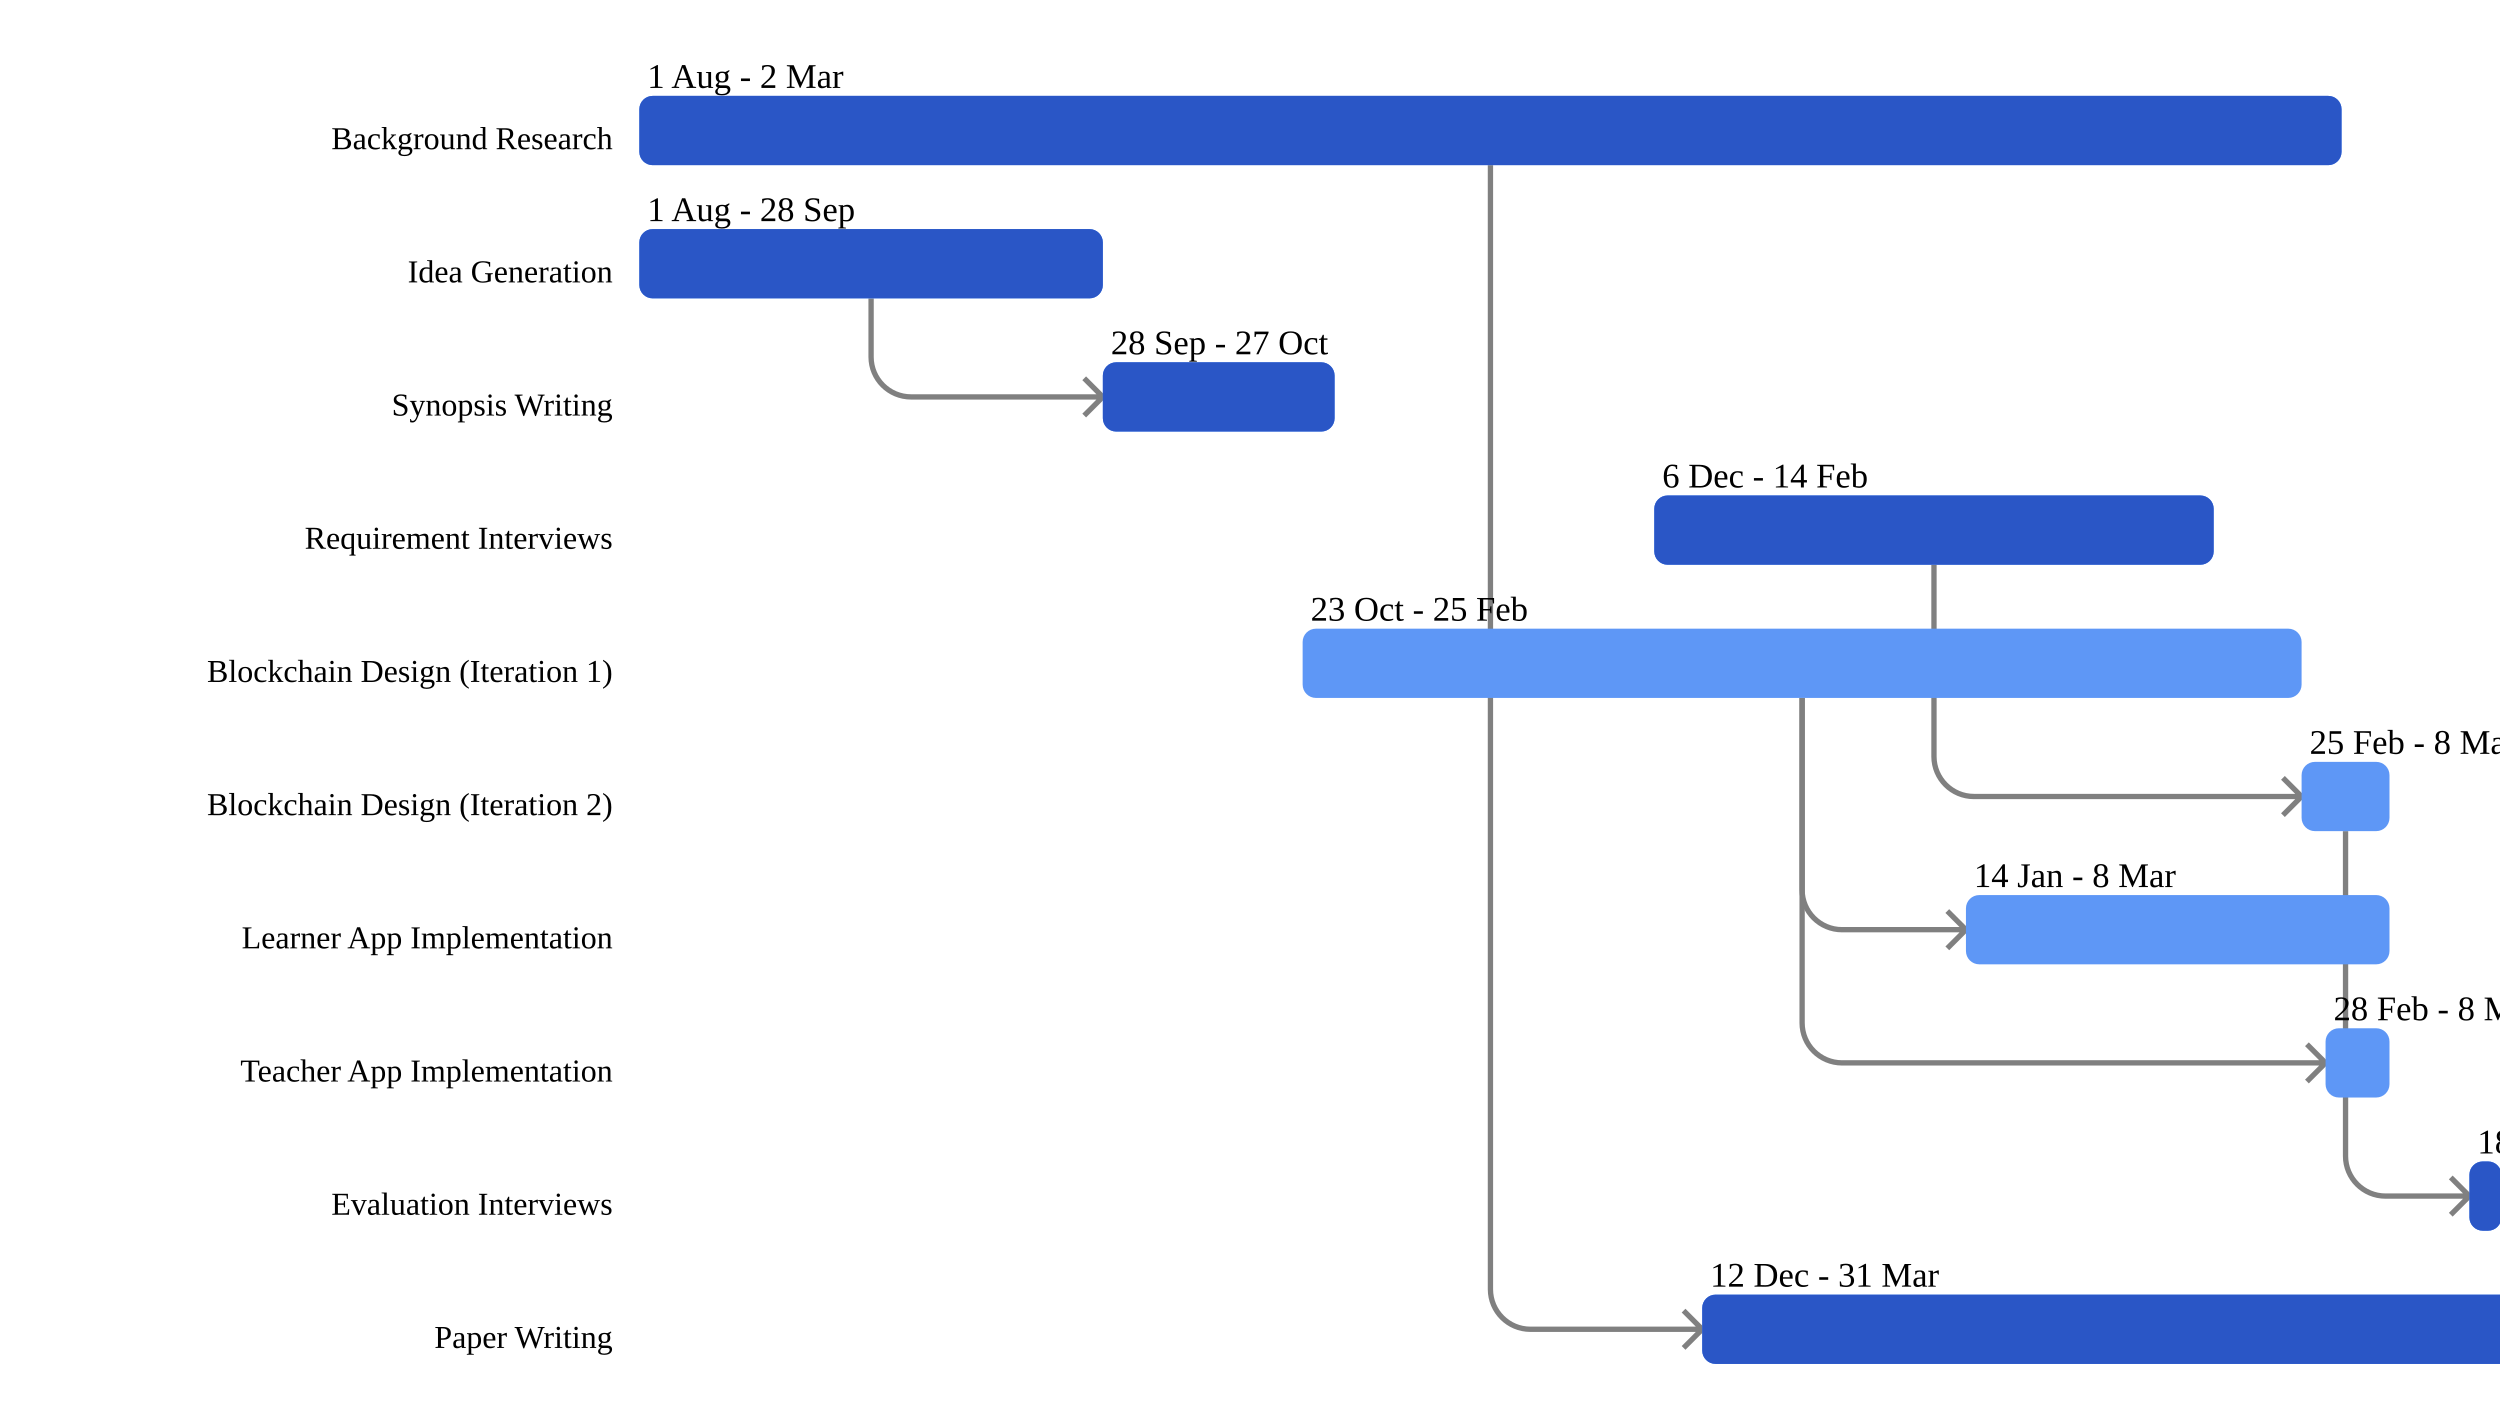
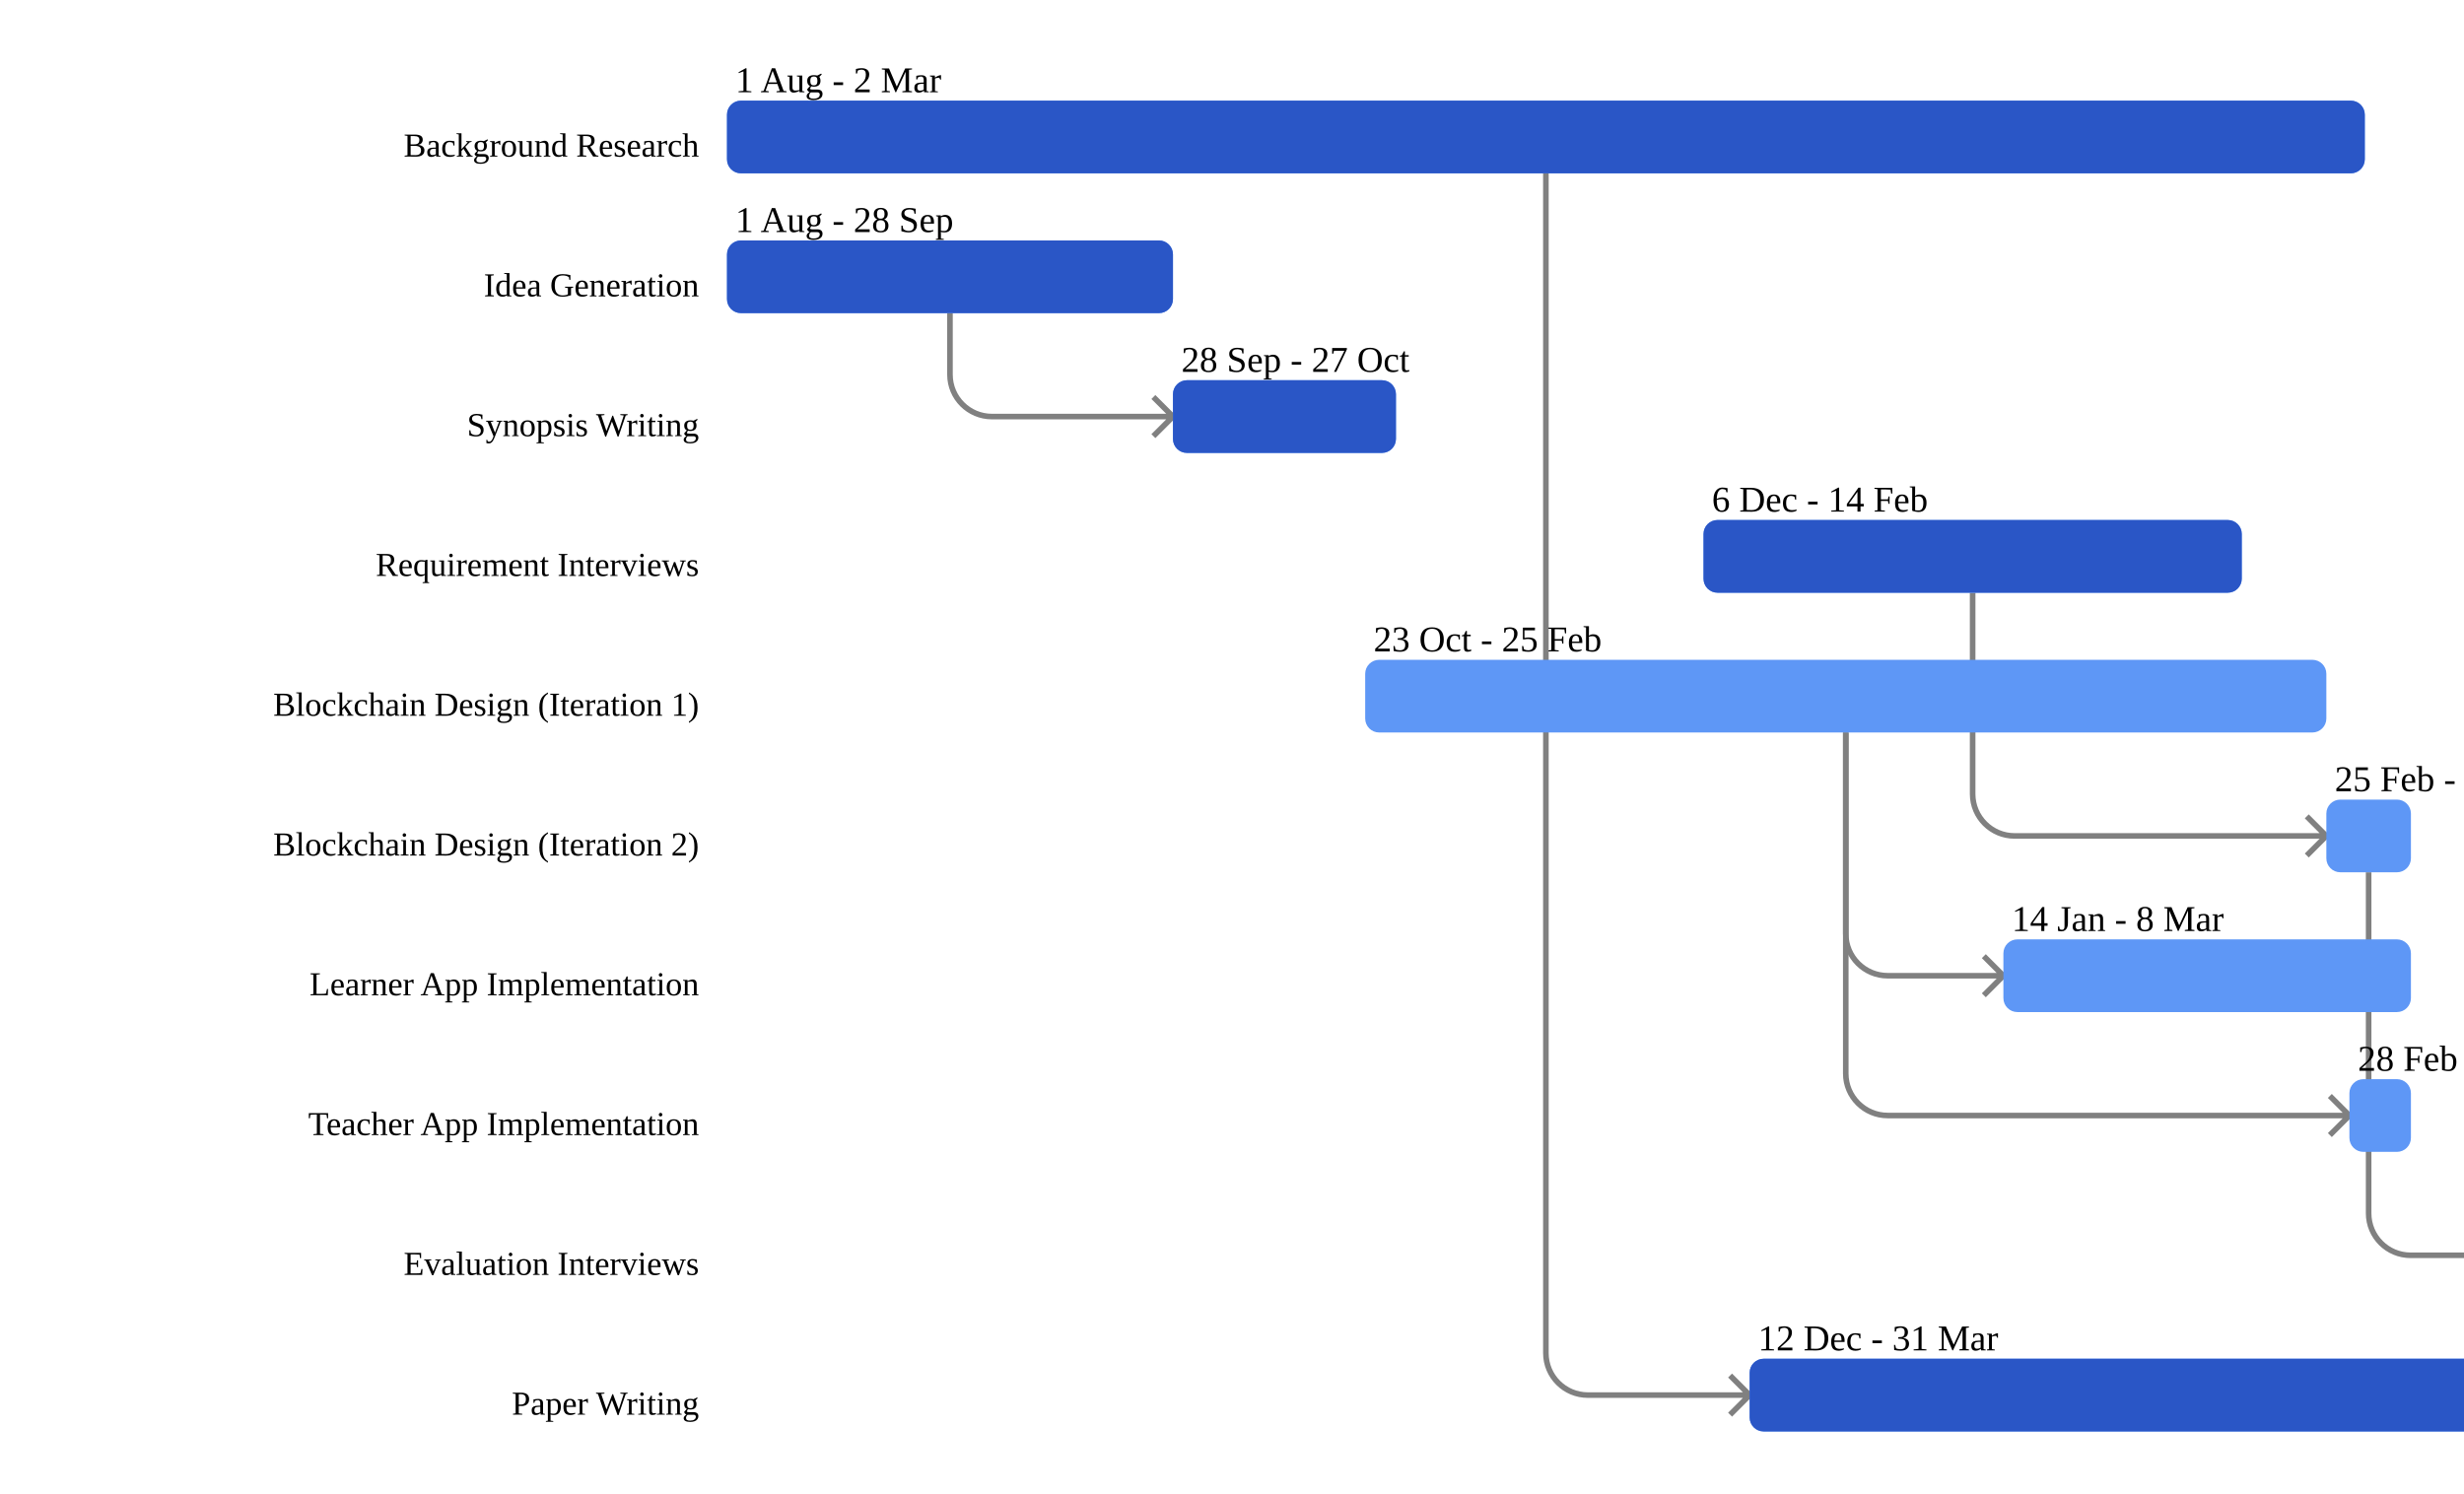
<svg xmlns="http://www.w3.org/2000/svg" version="1.1">
  <defs />
  <g style="text-anchor: end;">
-     <text x="230" y="56">Background Research</text>
-     <text x="230" y="106">Idea Generation</text>
-     <text x="230" y="156">Synopsis Writing</text>
-     <text x="230" y="206">Requirement Interviews</text>
-     <text x="230" y="256">Blockchain Design (Iteration 1)</text>
-     <text x="230" y="306">Blockchain Design (Iteration 2)</text>
-     <text x="230" y="356">Learner App Implementation</text>
-     <text x="230" y="406">Teacher App Implementation</text>
-     <text x="230" y="456">Evaluation Interviews</text>
-     <text x="230" y="506">Paper Writing</text>
+     <text x="250" y="56">Background Research</text>
+     <text x="250" y="106">Idea Generation</text>
+     <text x="250" y="156">Synopsis Writing</text>
+     <text x="250" y="206">Requirement Interviews</text>
+     <text x="250" y="256">Blockchain Design (Iteration 1)</text>
+     <text x="250" y="306">Blockchain Design (Iteration 2)</text>
+     <text x="250" y="356">Learner App Implementation</text>
+     <text x="250" y="406">Teacher App Implementation</text>
+     <text x="250" y="456">Evaluation Interviews</text>
+     <text x="250" y="506">Paper Writing</text>
  </g>
  <g style="text-anchor: start;">
    <text x="240" y="556">Aug 17</text>
-     <text x="243" y="556" />
-     <text x="246" y="556" />
-     <text x="249" y="556" />
-     <text x="252" y="556" />
-     <text x="255" y="556" />
-     <text x="258" y="556" />
-     <text x="261" y="556" />
-     <text x="264" y="556" />
-     <text x="267" y="556" />
-     <text x="270" y="556" />
+     <text x="242.75" y="556" />
+     <text x="245.5" y="556" />
+     <text x="248.25" y="556" />
+     <text x="251" y="556" />
+     <text x="253.75" y="556" />
+     <text x="256.5" y="556" />
+     <text x="259.25" y="556" />
+     <text x="262" y="556" />
+     <text x="264.75" y="556" />
+     <text x="267.5" y="556" />
+     <text x="270.25" y="556" />
    <text x="273" y="556" />
-     <text x="276" y="556" />
-     <text x="279" y="556" />
-     <text x="282" y="556" />
-     <text x="285" y="556" />
-     <text x="288" y="556" />
-     <text x="291" y="556" />
-     <text x="294" y="556" />
-     <text x="297" y="556" />
-     <text x="300" y="556" />
-     <text x="303" y="556" />
+     <text x="275.75" y="556" />
+     <text x="278.5" y="556" />
+     <text x="281.25" y="556" />
+     <text x="284" y="556" />
+     <text x="286.75" y="556" />
+     <text x="289.5" y="556" />
+     <text x="292.25" y="556" />
+     <text x="295" y="556" />
+     <text x="297.75" y="556" />
+     <text x="300.5" y="556" />
+     <text x="303.25" y="556" />
    <text x="306" y="556" />
-     <text x="309" y="556" />
-     <text x="312" y="556" />
-     <text x="315" y="556" />
-     <text x="318" y="556" />
-     <text x="321" y="556" />
-     <text x="324" y="556" />
-     <text x="327" y="556" />
-     <text x="330" y="556" />
-     <text x="333" y="556">Sep 17</text>
-     <text x="336" y="556" />
+     <text x="308.75" y="556" />
+     <text x="311.5" y="556" />
+     <text x="314.25" y="556" />
+     <text x="317" y="556" />
+     <text x="319.75" y="556" />
+     <text x="322.5" y="556" />
+     <text x="325.25" y="556">Sep 17</text>
+     <text x="328" y="556" />
+     <text x="330.75" y="556" />
+     <text x="333.5" y="556" />
+     <text x="336.25" y="556" />
    <text x="339" y="556" />
-     <text x="342" y="556" />
-     <text x="345" y="556" />
-     <text x="348" y="556" />
-     <text x="351" y="556" />
-     <text x="354" y="556" />
-     <text x="357" y="556" />
-     <text x="360" y="556" />
-     <text x="363" y="556" />
-     <text x="366" y="556" />
-     <text x="369" y="556" />
+     <text x="341.75" y="556" />
+     <text x="344.5" y="556" />
+     <text x="347.25" y="556" />
+     <text x="350" y="556" />
+     <text x="352.75" y="556" />
+     <text x="355.5" y="556" />
+     <text x="358.25" y="556" />
+     <text x="361" y="556" />
+     <text x="363.75" y="556" />
+     <text x="366.5" y="556" />
+     <text x="369.25" y="556" />
    <text x="372" y="556" />
-     <text x="375" y="556" />
-     <text x="378" y="556" />
-     <text x="381" y="556" />
-     <text x="384" y="556" />
-     <text x="387" y="556" />
-     <text x="390" y="556" />
-     <text x="393" y="556" />
-     <text x="396" y="556" />
-     <text x="399" y="556" />
-     <text x="402" y="556" />
+     <text x="374.75" y="556" />
+     <text x="377.5" y="556" />
+     <text x="380.25" y="556" />
+     <text x="383" y="556" />
+     <text x="385.75" y="556" />
+     <text x="388.5" y="556" />
+     <text x="391.25" y="556" />
+     <text x="394" y="556" />
+     <text x="396.75" y="556" />
+     <text x="399.5" y="556" />
+     <text x="402.25" y="556" />
    <text x="405" y="556" />
-     <text x="408" y="556" />
-     <text x="411" y="556" />
-     <text x="414" y="556" />
-     <text x="417" y="556" />
-     <text x="420" y="556" />
-     <text x="423" y="556">Oct 17</text>
-     <text x="426" y="556" />
-     <text x="429" y="556" />
-     <text x="432" y="556" />
-     <text x="435" y="556" />
+     <text x="407.75" y="556">Oct 17</text>
+     <text x="410.5" y="556" />
+     <text x="413.25" y="556" />
+     <text x="416" y="556" />
+     <text x="418.75" y="556" />
+     <text x="421.5" y="556" />
+     <text x="424.25" y="556" />
+     <text x="427" y="556" />
+     <text x="429.75" y="556" />
+     <text x="432.5" y="556" />
+     <text x="435.25" y="556" />
    <text x="438" y="556" />
-     <text x="441" y="556" />
-     <text x="444" y="556" />
-     <text x="447" y="556" />
-     <text x="450" y="556" />
-     <text x="453" y="556" />
-     <text x="456" y="556" />
-     <text x="459" y="556" />
-     <text x="462" y="556" />
-     <text x="465" y="556" />
-     <text x="468" y="556" />
+     <text x="440.75" y="556" />
+     <text x="443.5" y="556" />
+     <text x="446.25" y="556" />
+     <text x="449" y="556" />
+     <text x="451.75" y="556" />
+     <text x="454.5" y="556" />
+     <text x="457.25" y="556" />
+     <text x="460" y="556" />
+     <text x="462.75" y="556" />
+     <text x="465.5" y="556" />
+     <text x="468.25" y="556" />
    <text x="471" y="556" />
-     <text x="474" y="556" />
-     <text x="477" y="556" />
-     <text x="480" y="556" />
-     <text x="483" y="556" />
-     <text x="486" y="556" />
-     <text x="489" y="556" />
-     <text x="492" y="556" />
-     <text x="495" y="556" />
-     <text x="498" y="556" />
-     <text x="501" y="556" />
+     <text x="473.75" y="556" />
+     <text x="476.5" y="556" />
+     <text x="479.25" y="556" />
+     <text x="482" y="556" />
+     <text x="484.75" y="556" />
+     <text x="487.5" y="556" />
+     <text x="490.25" y="556" />
+     <text x="493" y="556">Nov 17</text>
+     <text x="495.75" y="556" />
+     <text x="498.5" y="556" />
+     <text x="501.25" y="556" />
    <text x="504" y="556" />
-     <text x="507" y="556" />
-     <text x="510" y="556" />
-     <text x="513" y="556" />
-     <text x="516" y="556">Nov 17</text>
-     <text x="519" y="556" />
-     <text x="522" y="556" />
-     <text x="525" y="556" />
-     <text x="528" y="556" />
-     <text x="531" y="556" />
-     <text x="534" y="556" />
+     <text x="506.75" y="556" />
+     <text x="509.5" y="556" />
+     <text x="512.25" y="556" />
+     <text x="515" y="556" />
+     <text x="517.75" y="556" />
+     <text x="520.5" y="556" />
+     <text x="523.25" y="556" />
+     <text x="526" y="556" />
+     <text x="528.75" y="556" />
+     <text x="531.5" y="556" />
+     <text x="534.25" y="556" />
    <text x="537" y="556" />
-     <text x="540" y="556" />
-     <text x="543" y="556" />
-     <text x="546" y="556" />
-     <text x="549" y="556" />
-     <text x="552" y="556" />
-     <text x="555" y="556" />
-     <text x="558" y="556" />
-     <text x="561" y="556" />
-     <text x="564" y="556" />
-     <text x="567" y="556" />
+     <text x="539.75" y="556" />
+     <text x="542.5" y="556" />
+     <text x="545.25" y="556" />
+     <text x="548" y="556" />
+     <text x="550.75" y="556" />
+     <text x="553.5" y="556" />
+     <text x="556.25" y="556" />
+     <text x="559" y="556" />
+     <text x="561.75" y="556" />
+     <text x="564.5" y="556" />
+     <text x="567.25" y="556" />
    <text x="570" y="556" />
-     <text x="573" y="556" />
-     <text x="576" y="556" />
-     <text x="579" y="556" />
-     <text x="582" y="556" />
-     <text x="585" y="556" />
-     <text x="588" y="556" />
-     <text x="591" y="556" />
-     <text x="594" y="556" />
-     <text x="597" y="556" />
-     <text x="600" y="556" />
+     <text x="572.75" y="556" />
+     <text x="575.5" y="556">Dec 17</text>
+     <text x="578.25" y="556" />
+     <text x="581" y="556" />
+     <text x="583.75" y="556" />
+     <text x="586.5" y="556" />
+     <text x="589.25" y="556" />
+     <text x="592" y="556" />
+     <text x="594.75" y="556" />
+     <text x="597.5" y="556" />
+     <text x="600.25" y="556" />
    <text x="603" y="556" />
-     <text x="606" y="556">Dec 17</text>
-     <text x="609" y="556" />
-     <text x="612" y="556" />
-     <text x="615" y="556" />
-     <text x="618" y="556" />
-     <text x="621" y="556" />
-     <text x="624" y="556" />
-     <text x="627" y="556" />
-     <text x="630" y="556" />
-     <text x="633" y="556" />
+     <text x="605.75" y="556" />
+     <text x="608.5" y="556" />
+     <text x="611.25" y="556" />
+     <text x="614" y="556" />
+     <text x="616.75" y="556" />
+     <text x="619.5" y="556" />
+     <text x="622.25" y="556" />
+     <text x="625" y="556" />
+     <text x="627.75" y="556" />
+     <text x="630.5" y="556" />
+     <text x="633.25" y="556" />
    <text x="636" y="556" />
-     <text x="639" y="556" />
-     <text x="642" y="556" />
-     <text x="645" y="556" />
-     <text x="648" y="556" />
-     <text x="651" y="556" />
-     <text x="654" y="556" />
-     <text x="657" y="556" />
-     <text x="660" y="556" />
-     <text x="663" y="556" />
-     <text x="666" y="556" />
+     <text x="638.75" y="556" />
+     <text x="641.5" y="556" />
+     <text x="644.25" y="556" />
+     <text x="647" y="556" />
+     <text x="649.75" y="556" />
+     <text x="652.5" y="556" />
+     <text x="655.25" y="556" />
+     <text x="658" y="556" />
+     <text x="660.75" y="556">Jan 18</text>
+     <text x="663.5" y="556" />
+     <text x="666.25" y="556" />
    <text x="669" y="556" />
-     <text x="672" y="556" />
-     <text x="675" y="556" />
-     <text x="678" y="556" />
-     <text x="681" y="556" />
-     <text x="684" y="556" />
-     <text x="687" y="556" />
-     <text x="690" y="556" />
-     <text x="693" y="556" />
-     <text x="696" y="556" />
-     <text x="699" y="556">Jan 18</text>
+     <text x="671.75" y="556" />
+     <text x="674.5" y="556" />
+     <text x="677.25" y="556" />
+     <text x="680" y="556" />
+     <text x="682.75" y="556" />
+     <text x="685.5" y="556" />
+     <text x="688.25" y="556" />
+     <text x="691" y="556" />
+     <text x="693.75" y="556" />
+     <text x="696.5" y="556" />
+     <text x="699.25" y="556" />
    <text x="702" y="556" />
-     <text x="705" y="556" />
-     <text x="708" y="556" />
-     <text x="711" y="556" />
-     <text x="714" y="556" />
-     <text x="717" y="556" />
-     <text x="720" y="556" />
-     <text x="723" y="556" />
-     <text x="726" y="556" />
-     <text x="729" y="556" />
-     <text x="732" y="556" />
+     <text x="704.75" y="556" />
+     <text x="707.5" y="556" />
+     <text x="710.25" y="556" />
+     <text x="713" y="556" />
+     <text x="715.75" y="556" />
+     <text x="718.5" y="556" />
+     <text x="721.25" y="556" />
+     <text x="724" y="556" />
+     <text x="726.75" y="556" />
+     <text x="729.5" y="556" />
+     <text x="732.25" y="556" />
    <text x="735" y="556" />
-     <text x="738" y="556" />
-     <text x="741" y="556" />
-     <text x="744" y="556" />
-     <text x="747" y="556" />
-     <text x="750" y="556" />
-     <text x="753" y="556" />
-     <text x="756" y="556" />
-     <text x="759" y="556" />
-     <text x="762" y="556" />
-     <text x="765" y="556" />
+     <text x="737.75" y="556" />
+     <text x="740.5" y="556" />
+     <text x="743.25" y="556" />
+     <text x="746" y="556">Feb 18</text>
+     <text x="748.75" y="556" />
+     <text x="751.5" y="556" />
+     <text x="754.25" y="556" />
+     <text x="757" y="556" />
+     <text x="759.75" y="556" />
+     <text x="762.5" y="556" />
+     <text x="765.25" y="556" />
    <text x="768" y="556" />
-     <text x="771" y="556" />
-     <text x="774" y="556" />
-     <text x="777" y="556" />
-     <text x="780" y="556" />
-     <text x="783" y="556" />
-     <text x="786" y="556" />
-     <text x="789" y="556" />
-     <text x="792" y="556">Feb 18</text>
-     <text x="795" y="556" />
-     <text x="798" y="556" />
+     <text x="770.75" y="556" />
+     <text x="773.5" y="556" />
+     <text x="776.25" y="556" />
+     <text x="779" y="556" />
+     <text x="781.75" y="556" />
+     <text x="784.5" y="556" />
+     <text x="787.25" y="556" />
+     <text x="790" y="556" />
+     <text x="792.75" y="556" />
+     <text x="795.5" y="556" />
+     <text x="798.25" y="556" />
    <text x="801" y="556" />
-     <text x="804" y="556" />
-     <text x="807" y="556" />
-     <text x="810" y="556" />
-     <text x="813" y="556" />
-     <text x="816" y="556" />
-     <text x="819" y="556" />
-     <text x="822" y="556" />
-     <text x="825" y="556" />
-     <text x="828" y="556" />
-     <text x="831" y="556" />
+     <text x="803.75" y="556" />
+     <text x="806.5" y="556" />
+     <text x="809.25" y="556" />
+     <text x="812" y="556" />
+     <text x="814.75" y="556" />
+     <text x="817.5" y="556" />
+     <text x="820.25" y="556" />
+     <text x="823" y="556">Mar 18</text>
+     <text x="825.75" y="556" />
+     <text x="828.5" y="556" />
+     <text x="831.25" y="556" />
    <text x="834" y="556" />
-     <text x="837" y="556" />
-     <text x="840" y="556" />
-     <text x="843" y="556" />
-     <text x="846" y="556" />
-     <text x="849" y="556" />
-     <text x="852" y="556" />
-     <text x="855" y="556" />
-     <text x="858" y="556" />
-     <text x="861" y="556" />
-     <text x="864" y="556" />
+     <text x="836.75" y="556" />
+     <text x="839.5" y="556" />
+     <text x="842.25" y="556" />
+     <text x="845" y="556" />
+     <text x="847.75" y="556" />
+     <text x="850.5" y="556" />
+     <text x="853.25" y="556" />
+     <text x="856" y="556" />
+     <text x="858.75" y="556" />
+     <text x="861.5" y="556" />
+     <text x="864.25" y="556" />
    <text x="867" y="556" />
-     <text x="870" y="556" />
-     <text x="873" y="556" />
-     <text x="876" y="556">Mar 18</text>
-     <text x="879" y="556" />
-     <text x="882" y="556" />
-     <text x="885" y="556" />
-     <text x="888" y="556" />
-     <text x="891" y="556" />
-     <text x="894" y="556" />
-     <text x="897" y="556" />
+     <text x="869.75" y="556" />
+     <text x="872.5" y="556" />
+     <text x="875.25" y="556" />
+     <text x="878" y="556" />
+     <text x="880.75" y="556" />
+     <text x="883.5" y="556" />
+     <text x="886.25" y="556" />
+     <text x="889" y="556" />
+     <text x="891.75" y="556" />
+     <text x="894.5" y="556" />
+     <text x="897.25" y="556" />
    <text x="900" y="556" />
-     <text x="903" y="556" />
-     <text x="906" y="556" />
-     <text x="909" y="556" />
-     <text x="912" y="556" />
-     <text x="915" y="556" />
-     <text x="918" y="556" />
-     <text x="921" y="556" />
-     <text x="924" y="556" />
-     <text x="927" y="556" />
-     <text x="930" y="556" />
-     <text x="933" y="556" />
-     <text x="936" y="556" />
-     <text x="939" y="556" />
-     <text x="942" y="556" />
-     <text x="945" y="556" />
-     <text x="948" y="556" />
-     <text x="951" y="556" />
-     <text x="954" y="556" />
-     <text x="957" y="556" />
-     <text x="960" y="556" />
-     <text x="963" y="556" />
-     <text x="966" y="556" />
+     <text x="902.75" y="556" />
+     <text x="905.5" y="556" />
  </g>
  <g style="stroke-width: 2;" fill="none" stroke="#808080">
-     <path d="M 327 112 V 134 a 15 15 0 0 0 15 15 L 414 149 m -7 -7 l 7 7 l -7 7" />
-     <path d="M 726 212 V 284 a 15 15 0 0 0 15 15 L 864 299 m -7 -7 l 7 7 l -7 7" />
-     <path d="M 676.5 262 V 334 a 15 15 0 0 0 15 15 L 738 349 m -7 -7 l 7 7 l -7 7" />
-     <path d="M 676.5 262 V 384 a 15 15 0 0 0 15 15 L 873 399 m -7 -7 l 7 7 l -7 7" />
-     <path d="M 880.5 312 V 434 a 15 15 0 0 0 15 15 L 927 449 m -7 -7 l 7 7 l -7 7" />
-     <path d="M 559.5 62 V 484 a 15 15 0 0 0 15 15 L 639 499 m -7 -7 l 7 7 l -7 7" />
+     <path d="M 339.75 112 V 134 a 15 15 0 0 0 15 15 L 419.5 149 m -7 -7 l 7 7 l -7 7" />
+     <path d="M 705.5 212 V 284 a 15 15 0 0 0 15 15 L 832 299 m -7 -7 l 7 7 l -7 7" />
+     <path d="M 660.125 262 V 334 a 15 15 0 0 0 15 15 L 716.5 349 m -7 -7 l 7 7 l -7 7" />
+     <path d="M 660.125 262 V 384 a 15 15 0 0 0 15 15 L 840.25 399 m -7 -7 l 7 7 l -7 7" />
+     <path d="M 847.125 312 V 434 a 15 15 0 0 0 15 15 L 889.75 449 m -7 -7 l 7 7 l -7 7" />
+     <path d="M 552.875 62 V 484 a 15 15 0 0 0 15 15 L 625.75 499 m -7 -7 l 7 7 l -7 7" />
  </g>
-   <text x="243" y="33" style="font-size: 13px;">1 Aug - 2 Mar</text>
-   <rect x="240" y="36" width="639" height="26" rx="5" ry="5" style="" fill="#5e97f6" />
-   <rect x="240" y="36" width="639" height="26" rx="5" ry="5" style="" fill="#2a56c6" />
-   <text x="243" y="83" style="font-size: 13px;">1 Aug - 28 Sep</text>
-   <rect x="240" y="86" width="174" height="26" rx="5" ry="5" style="" fill="#5e97f6" />
-   <rect x="240" y="86" width="174" height="26" rx="5" ry="5" style="" fill="#2a56c6" />
-   <text x="417" y="133" style="font-size: 13px;">28 Sep - 27 Oct</text>
-   <rect x="414" y="136" width="87" height="26" rx="5" ry="5" style="" fill="#5e97f6" />
-   <rect x="414" y="136" width="87" height="26" rx="5" ry="5" style="" fill="#2a56c6" />
-   <text x="624" y="183" style="font-size: 13px;">6 Dec - 14 Feb</text>
-   <rect x="621" y="186" width="210" height="26" rx="5" ry="5" style="" fill="#5e97f6" />
-   <rect x="621" y="186" width="210" height="26" rx="5" ry="5" style="" fill="#2a56c6" />
-   <text x="492" y="233" style="font-size: 13px;">23 Oct - 25 Feb</text>
-   <rect x="489" y="236" width="375" height="26" rx="5" ry="5" style="" fill="#5e97f6" />
-   <rect x="489" y="236" width="0" height="26" rx="5" ry="5" style="" fill="#2a56c6" />
-   <text x="867" y="283" style="font-size: 13px;">25 Feb - 8 Mar</text>
-   <rect x="864" y="286" width="33" height="26" rx="5" ry="5" style="" fill="#5e97f6" />
-   <rect x="864" y="286" width="0" height="26" rx="5" ry="5" style="" fill="#2a56c6" />
-   <text x="741" y="333" style="font-size: 13px;">14 Jan - 8 Mar</text>
-   <rect x="738" y="336" width="159" height="26" rx="5" ry="5" style="" fill="#5e97f6" />
-   <rect x="738" y="336" width="0" height="26" rx="5" ry="5" style="" fill="#2a56c6" />
-   <text x="876" y="383" style="font-size: 13px;">28 Feb - 8 Mar</text>
-   <rect x="873" y="386" width="24" height="26" rx="5" ry="5" style="" fill="#5e97f6" />
-   <rect x="873" y="386" width="0" height="26" rx="5" ry="5" style="" fill="#2a56c6" />
-   <text x="930" y="433" style="font-size: 13px;">18 Mar - 22 Mar</text>
-   <rect x="927" y="436" width="12" height="26" rx="5" ry="5" style="" fill="#5e97f6" />
-   <rect x="927" y="436" width="12" height="26" rx="5" ry="5" style="" fill="#2a56c6" />
-   <text x="642" y="483" style="font-size: 13px;">12 Dec - 31 Mar</text>
-   <rect x="639" y="486" width="327" height="26" rx="5" ry="5" style="" fill="#5e97f6" />
-   <rect x="639" y="486" width="327" height="26" rx="5" ry="5" style="" fill="#2a56c6" />
+   <text x="263" y="33" style="font-size: 13px;">1 Aug - 2 Mar</text>
+   <rect x="260" y="36" width="585.75" height="26" rx="5" ry="5" style="" fill="#5e97f6" />
+   <rect x="260" y="36" width="585.75" height="26" rx="5" ry="5" style="" fill="#2a56c6" />
+   <text x="263" y="83" style="font-size: 13px;">1 Aug - 28 Sep</text>
+   <rect x="260" y="86" width="159.5" height="26" rx="5" ry="5" style="" fill="#5e97f6" />
+   <rect x="260" y="86" width="159.5" height="26" rx="5" ry="5" style="" fill="#2a56c6" />
+   <text x="422.5" y="133" style="font-size: 13px;">28 Sep - 27 Oct</text>
+   <rect x="419.5" y="136" width="79.75" height="26" rx="5" ry="5" style="" fill="#5e97f6" />
+   <rect x="419.5" y="136" width="79.75" height="26" rx="5" ry="5" style="" fill="#2a56c6" />
+   <text x="612.25" y="183" style="font-size: 13px;">6 Dec - 14 Feb</text>
+   <rect x="609.25" y="186" width="192.5" height="26" rx="5" ry="5" style="" fill="#5e97f6" />
+   <rect x="609.25" y="186" width="192.5" height="26" rx="5" ry="5" style="" fill="#2a56c6" />
+   <text x="491.25" y="233" style="font-size: 13px;">23 Oct - 25 Feb</text>
+   <rect x="488.25" y="236" width="343.75" height="26" rx="5" ry="5" style="" fill="#5e97f6" />
+   <rect x="488.25" y="236" width="0" height="26" rx="5" ry="5" style="" fill="#2a56c6" />
+   <text x="835" y="283" style="font-size: 13px;">25 Feb - 8 Mar</text>
+   <rect x="832" y="286" width="30.25" height="26" rx="5" ry="5" style="" fill="#5e97f6" />
+   <rect x="832" y="286" width="0" height="26" rx="5" ry="5" style="" fill="#2a56c6" />
+   <text x="719.5" y="333" style="font-size: 13px;">14 Jan - 8 Mar</text>
+   <rect x="716.5" y="336" width="145.75" height="26" rx="5" ry="5" style="" fill="#5e97f6" />
+   <rect x="716.5" y="336" width="0" height="26" rx="5" ry="5" style="" fill="#2a56c6" />
+   <text x="843.25" y="383" style="font-size: 13px;">28 Feb - 8 Mar</text>
+   <rect x="840.25" y="386" width="22" height="26" rx="5" ry="5" style="" fill="#5e97f6" />
+   <rect x="840.25" y="386" width="0" height="26" rx="5" ry="5" style="" fill="#2a56c6" />
+   <text x="892.75" y="433" style="font-size: 13px;">18 Mar - 22 Mar</text>
+   <rect x="889.75" y="436" width="11" height="26" rx="5" ry="5" style="" fill="#5e97f6" />
+   <rect x="889.75" y="436" width="11" height="26" rx="5" ry="5" style="" fill="#2a56c6" />
+   <text x="628.75" y="483" style="font-size: 13px;">12 Dec - 31 Mar</text>
+   <rect x="625.75" y="486" width="299.75" height="26" rx="5" ry="5" style="" fill="#5e97f6" />
+   <rect x="625.75" y="486" width="299.75" height="26" rx="5" ry="5" style="" fill="#2a56c6" />
</svg>
